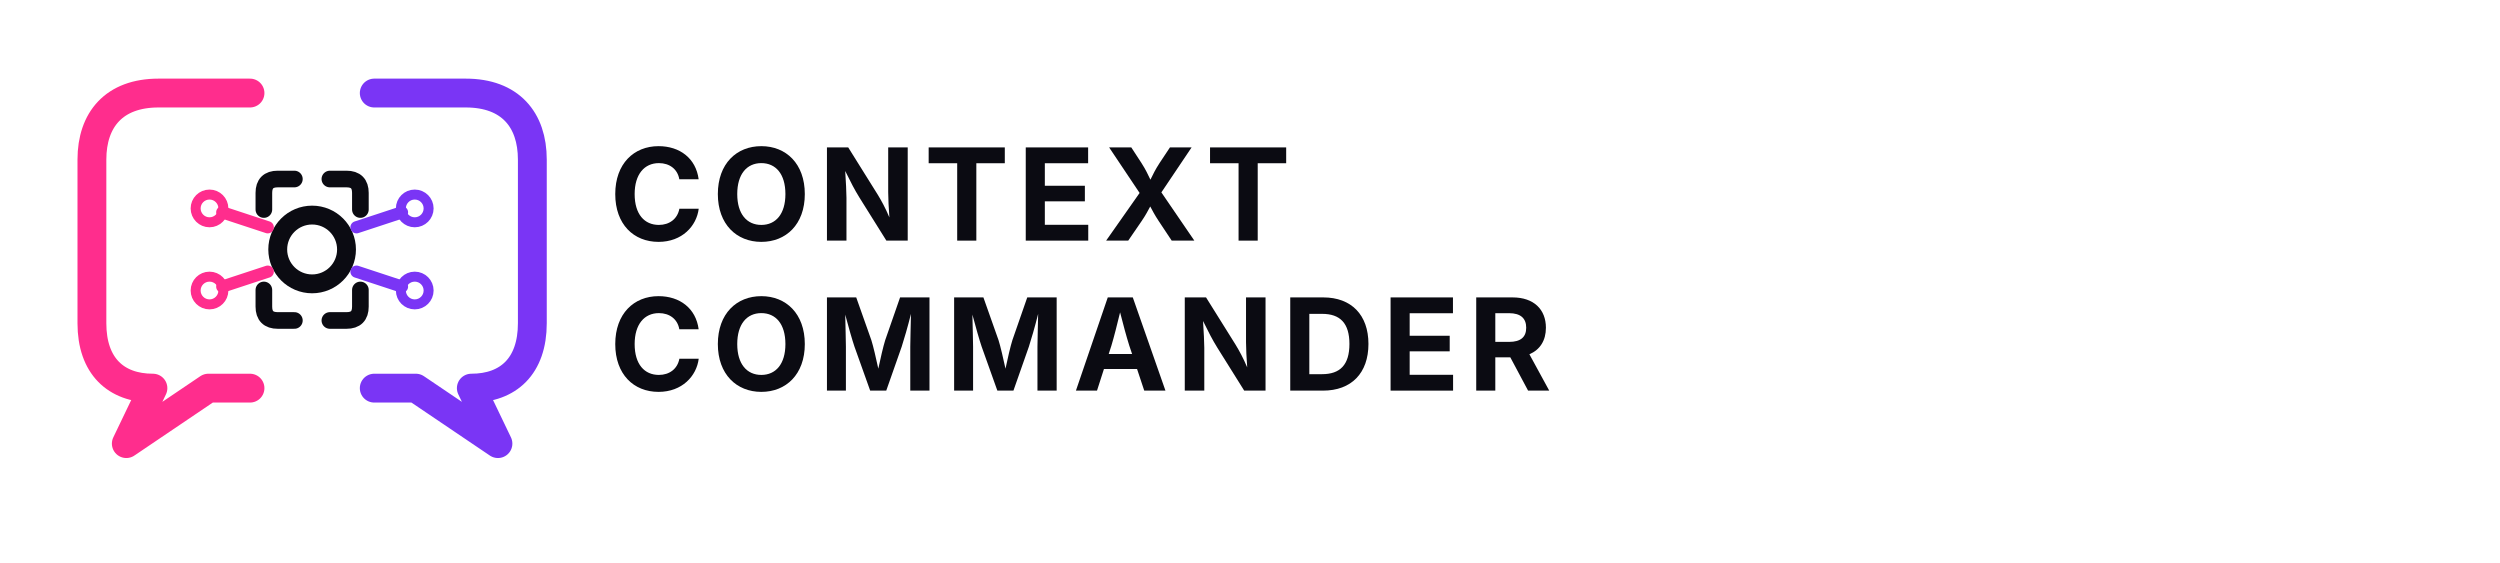
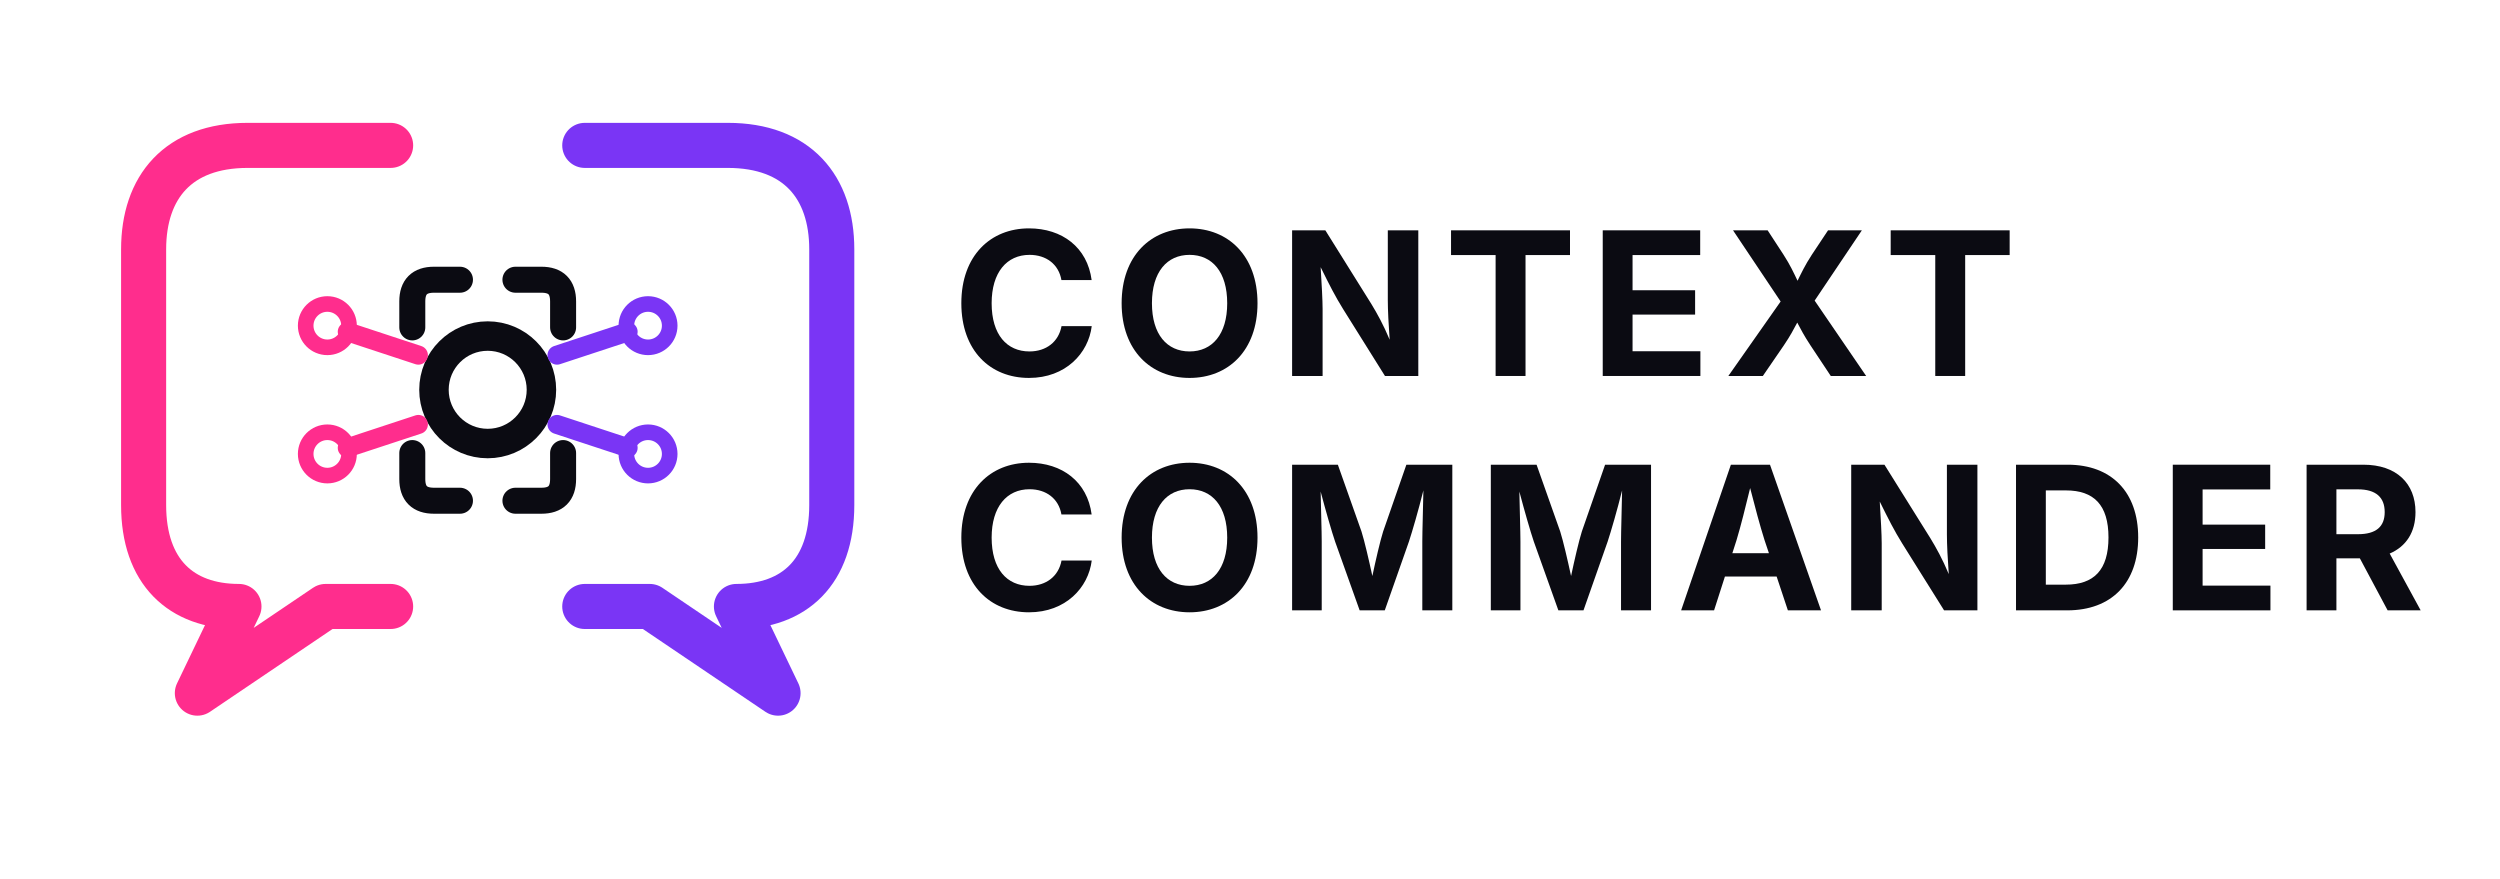
- <svg xmlns="http://www.w3.org/2000/svg" viewBox="0 0 1600 360" role="img" aria-label="Context Commander">
+ <svg xmlns="http://www.w3.org/2000/svg" viewBox="0 0 1024 360" role="img" aria-label="Context Commander">
  <g transform="translate(18,-15) scale(0.355)">
    <path d="M 400 210 H 235              C 155 210 115 258 115 330              V 625              C 115 702 158 742 225 742              L 177 842              L 325 742              H 400" fill="none" stroke="#FF2D8D" stroke-width="52" stroke-linecap="round" stroke-linejoin="round" />
    <path d="M 624 210 H 789              C 869 210 909 258 909 330              V 625              C 909 702 866 742 799 742              L 847 842              L 699 742              H 624" fill="none" stroke="#7A35F5" stroke-width="52" stroke-linecap="round" stroke-linejoin="round" />
    <circle cx="512" cy="492" r="62" fill="none" stroke="#0B0B12" stroke-width="34" />
    <path d="M 425 420 V 390 Q 425 365 450 365 H 480" fill="none" stroke="#0B0B12" stroke-width="30" stroke-linecap="round" />
    <path d="M 599 420 V 390 Q 599 365 574 365 H 544" fill="none" stroke="#0B0B12" stroke-width="30" stroke-linecap="round" />
    <path d="M 425 565 V 595 Q 425 620 450 620 H 480" fill="none" stroke="#0B0B12" stroke-width="30" stroke-linecap="round" />
    <path d="M 599 565 V 595 Q 599 620 574 620 H 544" fill="none" stroke="#0B0B12" stroke-width="30" stroke-linecap="round" />
    <line x1="350" y1="425" x2="432" y2="452" stroke="#FF2D8D" stroke-width="22" stroke-linecap="round" />
    <circle cx="327" cy="418" r="25" fill="none" stroke="#FF2D8D" stroke-width="18" />
    <line x1="350" y1="559" x2="432" y2="532" stroke="#FF2D8D" stroke-width="22" stroke-linecap="round" />
    <circle cx="327" cy="566" r="25" fill="none" stroke="#FF2D8D" stroke-width="18" />
    <line x1="592" y1="452" x2="674" y2="425" stroke="#7A35F5" stroke-width="22" stroke-linecap="round" />
    <circle cx="697" cy="418" r="25" fill="none" stroke="#7A35F5" stroke-width="18" />
    <line x1="592" y1="532" x2="674" y2="559" stroke="#7A35F5" stroke-width="22" stroke-linecap="round" />
    <circle cx="697" cy="566" r="25" fill="none" stroke="#7A35F5" stroke-width="18" />
  </g>
  <path d="M786 -20C1162 -20 1394 233 1428 510H1119C1089 348 961 251 791 251C561 251 404 421 404 744C404 1060 559 1239 792 1239C962 1239 1090 1143 1118 981H1427C1383 1316 1125 1510 786 1510C393 1510 94 1231 94 744C94 260 389 -20 786 -20Z" fill="#0B0B12" transform="translate(390.000 154.000) scale(0.040039 -0.040039)" />
  <path d="M789 -20C1184 -20 1484 259 1484 744C1484 1231 1184 1510 789 1510C394 1510 94 1231 94 744C94 260 394 -20 789 -20ZM789 251C558 251 404 425 404 744C404 1064 558 1239 789 1239C1020 1239 1174 1065 1174 744C1174 425 1020 251 789 251Z" fill="#0B0B12" transform="translate(455.659 154.000) scale(0.040039 -0.040039)" />
  <path d="M135 0H447V685C447 773 438 933 427 1113C519 927 574 818 657 684L1085 0H1426V1490H1114V775C1114 677 1122 517 1133 371C1068 526 1005 639 946 736L475 1490H135Z" fill="#0B0B12" transform="translate(523.841 154.000) scale(0.040039 -0.040039)" />
  <path d="M75 1237H531V0H837V1237H1292V1490H75Z" fill="#0B0B12" transform="translate(591.342 154.000) scale(0.040039 -0.040039)" />
  <path d="M135 0H1134V253H440V628H1080V877H440V1237H1132V1490H135Z" fill="#0B0B12" transform="translate(651.075 154.000) scale(0.040039 -0.040039)" />
  <path d="M51 0H404L618 312C689 417 717 474 756 546C795 473 823 417 892 312L1099 0H1461L934 771L1417 1490H1071L905 1240C835 1133 799 1055 759 974C720 1055 685 1133 616 1240L453 1490H99L586 762Z" fill="#0B0B12" transform="translate(705.884 154.000) scale(0.040039 -0.040039)" />
  <path d="M75 1237H531V0H837V1237H1292V1490H75Z" fill="#0B0B12" transform="translate(771.423 154.000) scale(0.040039 -0.040039)" />
  <path d="M786 -20C1162 -20 1394 233 1428 510H1119C1089 348 961 251 791 251C561 251 404 421 404 744C404 1060 559 1239 792 1239C962 1239 1090 1143 1118 981H1427C1383 1316 1125 1510 786 1510C393 1510 94 1231 94 744C94 260 389 -20 786 -20Z" fill="#0B0B12" transform="translate(390.000 250.000) scale(0.040039 -0.040039)" />
  <path d="M789 -20C1184 -20 1484 259 1484 744C1484 1231 1184 1510 789 1510C394 1510 94 1231 94 744C94 260 394 -20 789 -20ZM789 251C558 251 404 425 404 744C404 1064 558 1239 789 1239C1020 1239 1174 1065 1174 744C1174 425 1020 251 789 251Z" fill="#0B0B12" transform="translate(455.659 250.000) scale(0.040039 -0.040039)" />
  <path d="M135 0H438V703C438 815 430 1034 427 1215C480 1015 540 806 575 703L826 0H1083L1330 703C1365 809 1428 1026 1478 1227C1475 1039 1467 815 1467 703V0H1774V1490H1304L1066 806C1036 711 990 512 956 351C921 513 875 712 845 806L603 1490H135Z" fill="#0B0B12" transform="translate(523.841 250.000) scale(0.040039 -0.040039)" />
  <path d="M135 0H438V703C438 815 430 1034 427 1215C480 1015 540 806 575 703L826 0H1083L1330 703C1365 809 1428 1026 1478 1227C1475 1039 1467 815 1467 703V0H1774V1490H1304L1066 806C1036 711 990 512 956 351C921 513 875 712 845 806L603 1490H135Z" fill="#0B0B12" transform="translate(605.235 250.000) scale(0.040039 -0.040039)" />
  <path d="M49 0H386L497 346H1026L1141 0H1480L958 1490H558ZM573 585 616 719C661 869 705 1046 755 1251C807 1048 854 872 902 719L947 585Z" fill="#0B0B12" transform="translate(686.630 250.000) scale(0.040039 -0.040039)" />
  <path d="M135 0H447V685C447 773 438 933 427 1113C519 927 574 818 657 684L1085 0H1426V1490H1114V775C1114 677 1122 517 1133 371C1068 526 1005 639 946 736L475 1490H135Z" fill="#0B0B12" transform="translate(752.850 250.000) scale(0.040039 -0.040039)" />
  <path d="M659 0C1112 0 1385 280 1385 746C1385 1210 1112 1490 664 1490H135V0ZM440 263V1227H646C931 1227 1081 1079 1081 746C1081 411 931 263 644 263Z" fill="#0B0B12" transform="translate(820.351 250.000) scale(0.040039 -0.040039)" />
  <path d="M135 0H1134V253H440V628H1080V877H440V1237H1132V1490H135Z" fill="#0B0B12" transform="translate(884.568 250.000) scale(0.040039 -0.040039)" />
  <path d="M135 0H440V532H680L964 0H1302L985 581C1155 654 1249 801 1249 1005C1249 1298 1055 1490 716 1490H135ZM440 779V1238H659C846 1238 934 1155 934 1005C934 856 846 779 660 779Z" fill="#0B0B12" transform="translate(939.377 250.000) scale(0.040039 -0.040039)" />
</svg>
